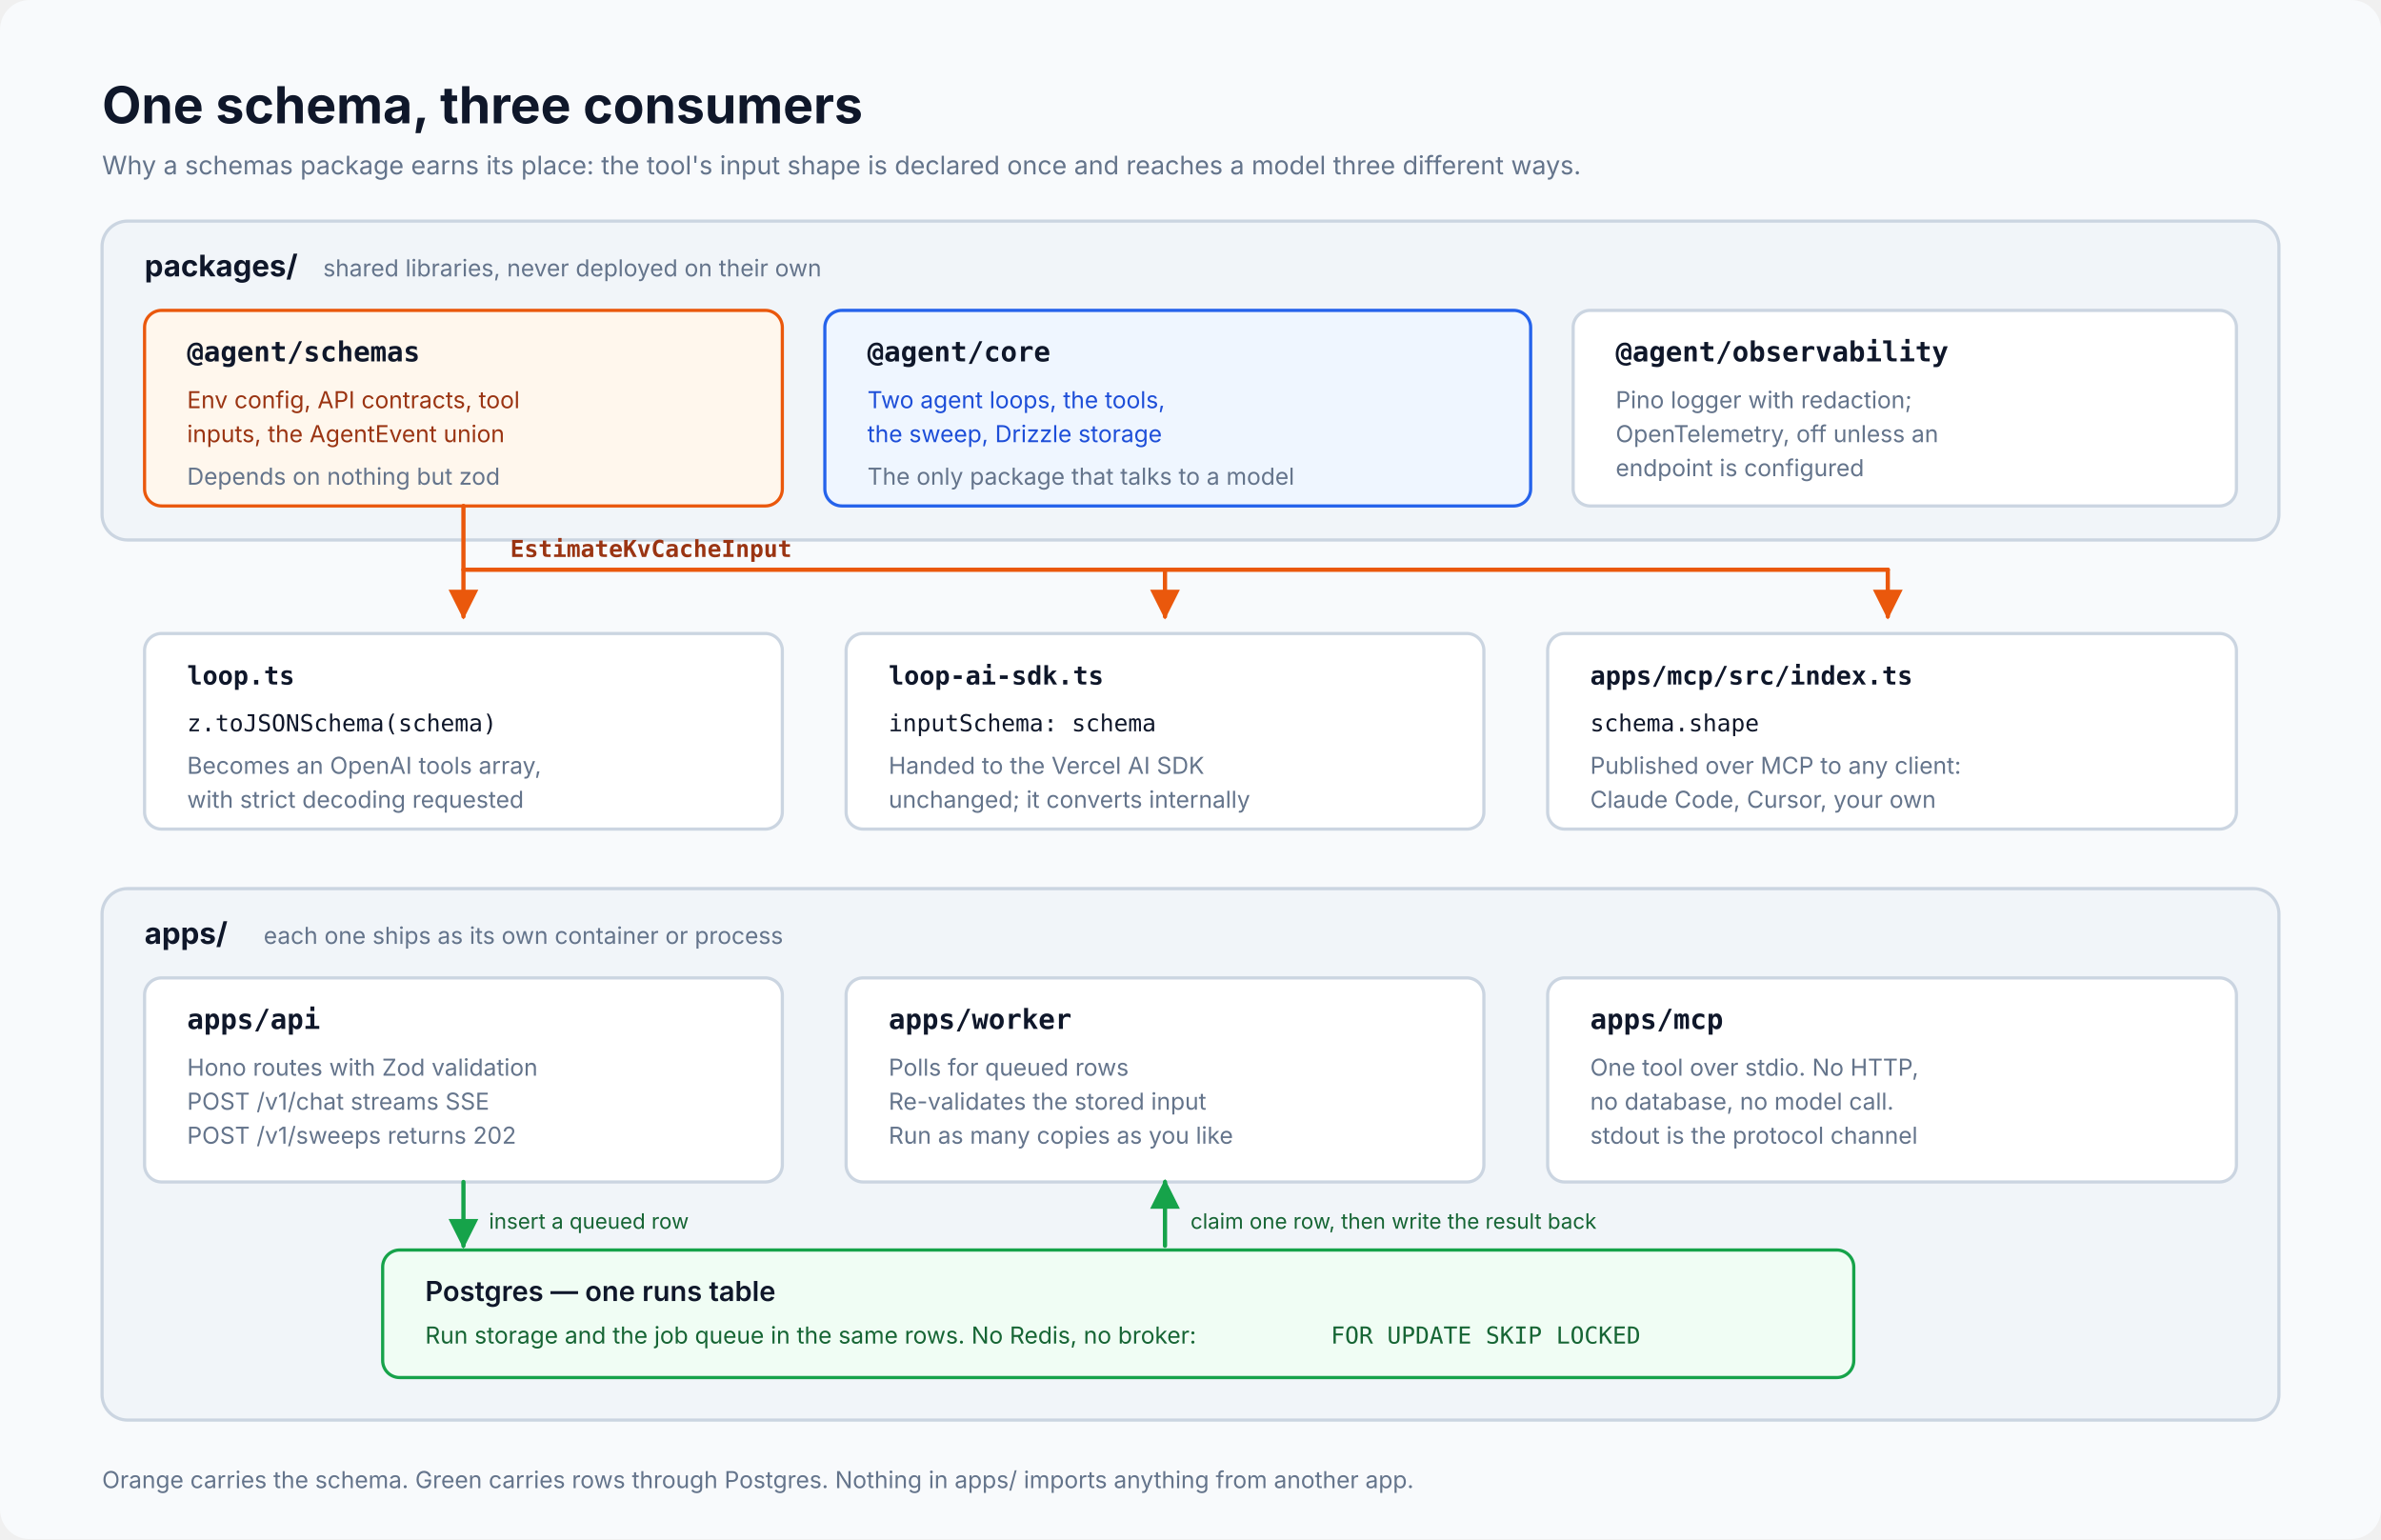
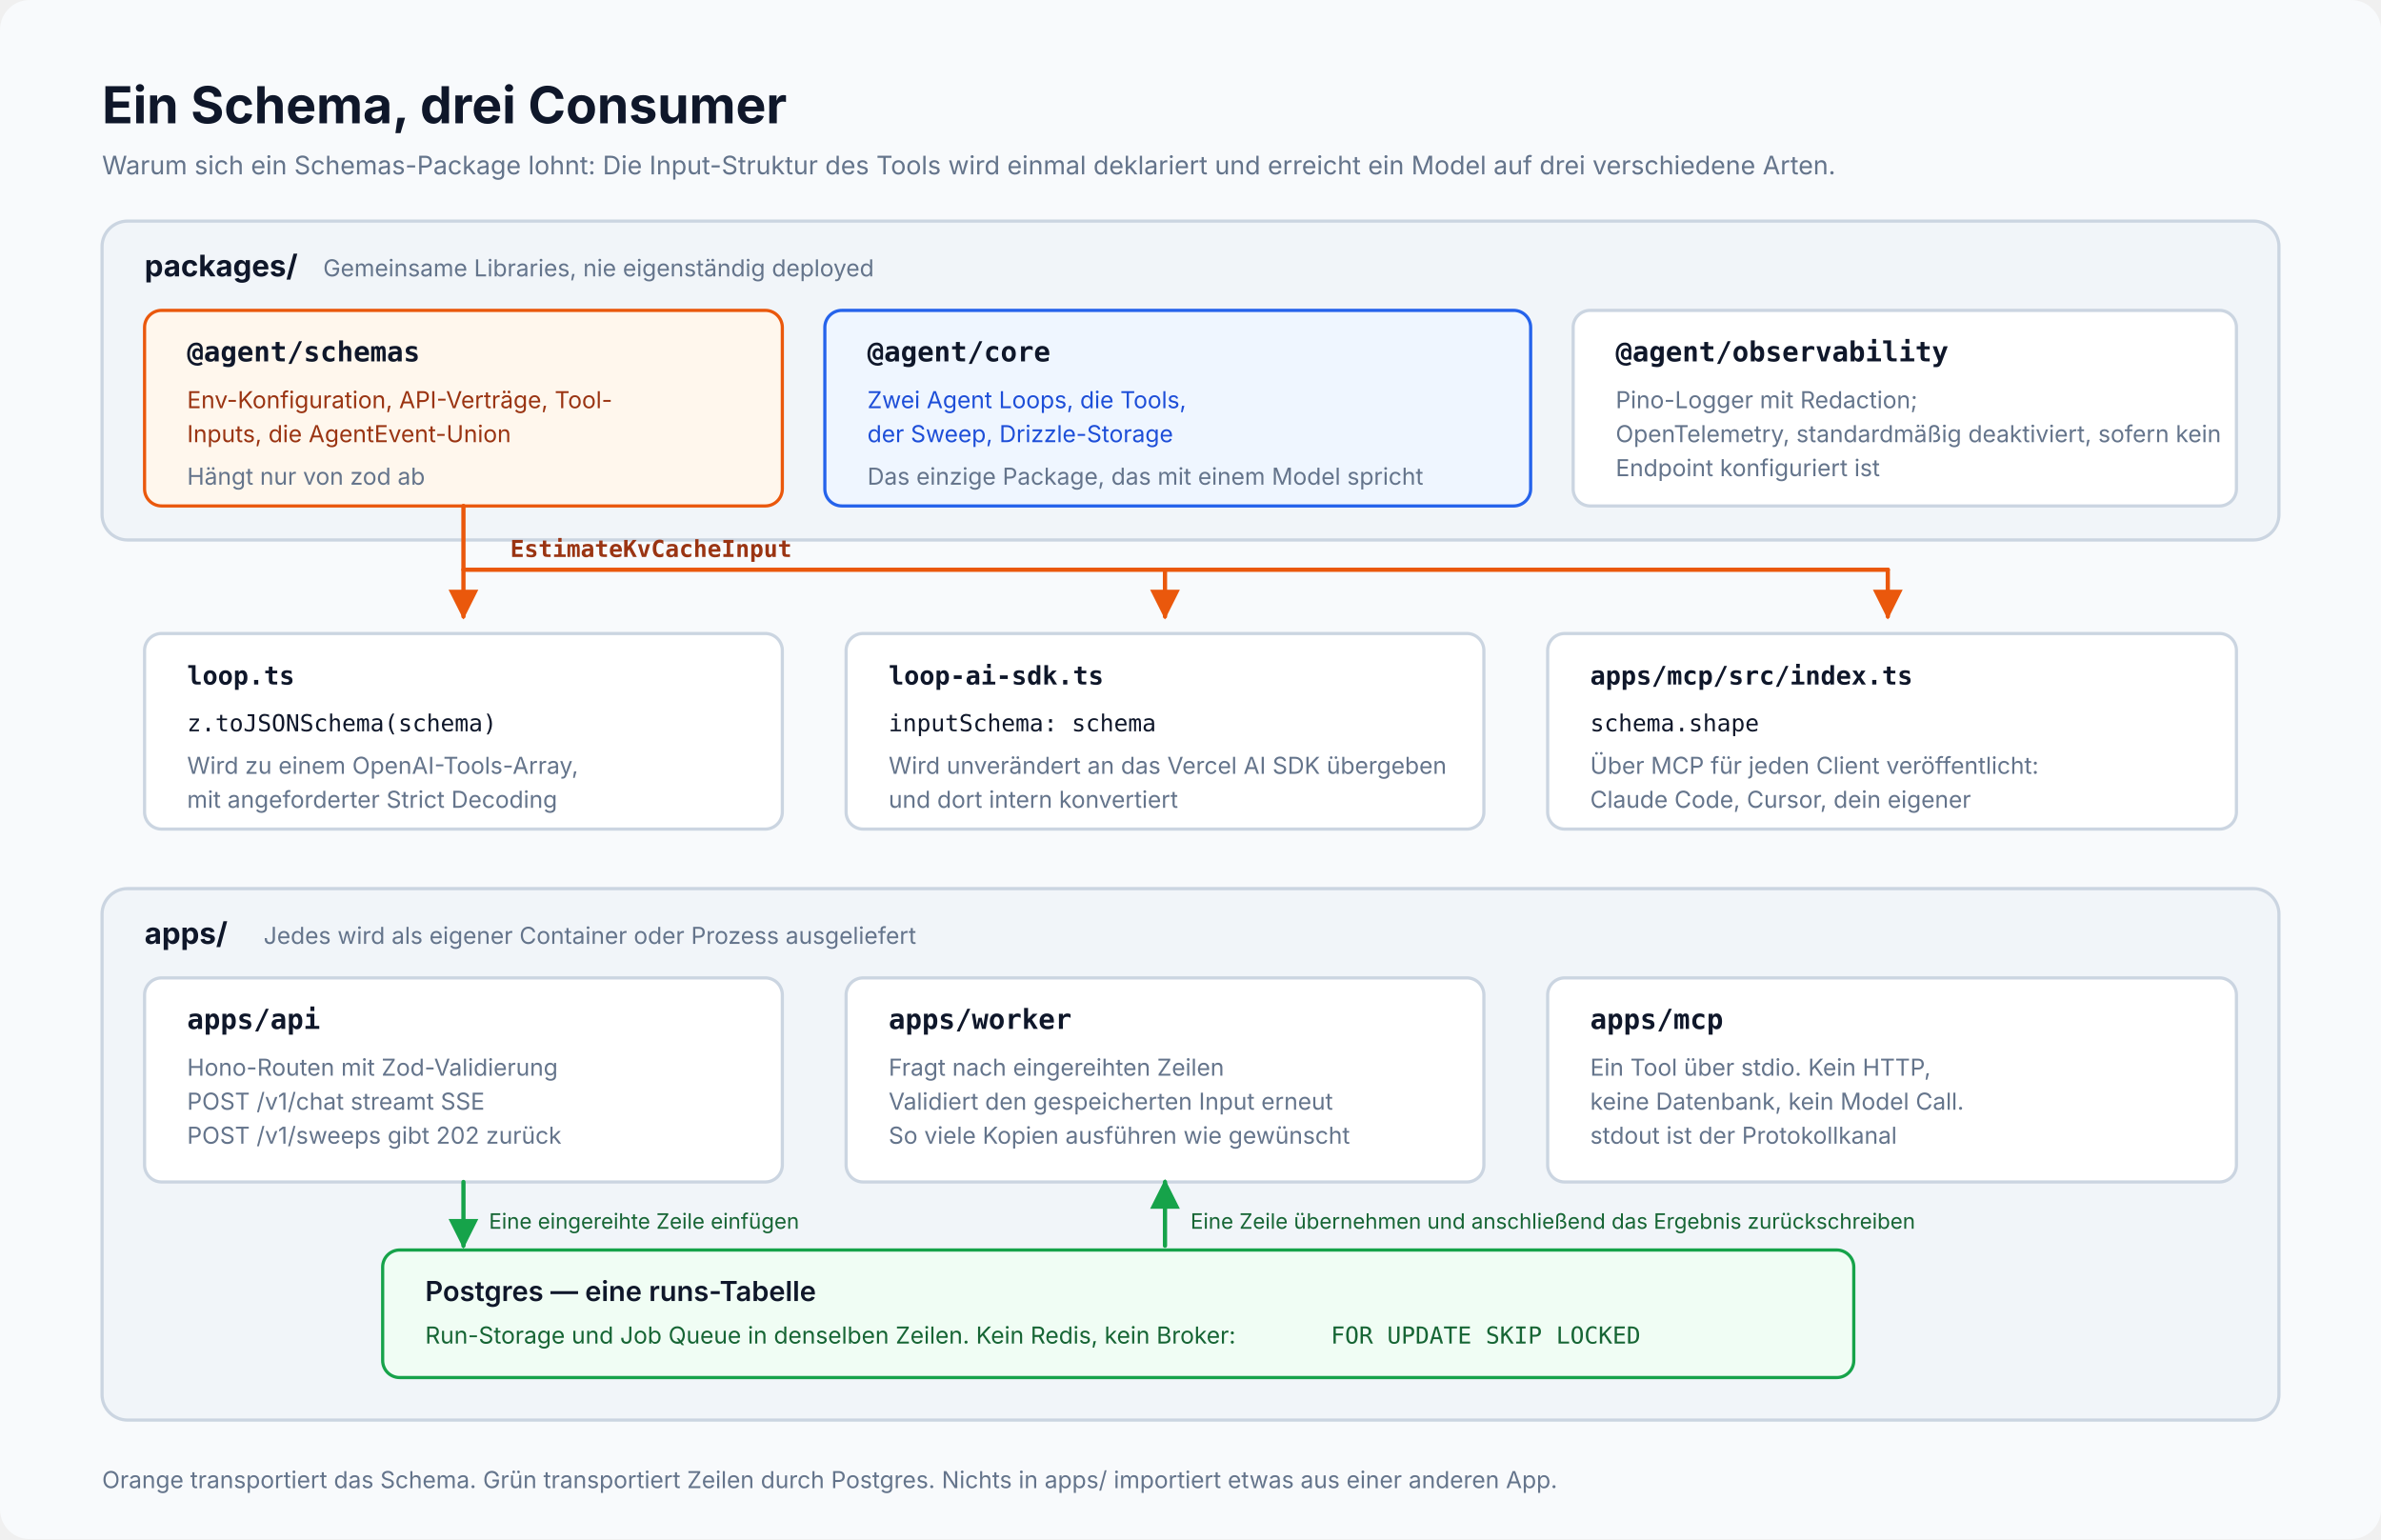
<svg xmlns="http://www.w3.org/2000/svg" viewBox="0 0 1120 724" width="1120" height="724" role="img" preserveAspectRatio="xMidYMid meet" shape-rendering="geometricPrecision" text-rendering="geometricPrecision" font-family="Inter, system-ui, sans-serif" data-visual-system="evidence-plate-v1">
  <style data-visual-system="evidence-plate-v1">
    * { animation: none !important; }
    .anim-box, .bar, .bar-text, .seq-item, .t-box, .flow { opacity: 1 !important; transform: none !important; }
    path, line, polyline { stroke-linecap: round; stroke-linejoin: round; }
  </style>
  <rect x="0" y="0" width="1120" height="724" rx="14" fill="#f8fafc" />
-   <text x="48" y="58" font-size="24" font-weight="700" fill="#0f172a">One schema, three consumers</text>
-   <text x="48" y="82" font-size="12" fill="#64748b">Why a schemas package earns its place: the tool's input shape is declared once and reaches a model three different ways.</text>
+   <text x="48" y="58" font-size="24" font-weight="700" fill="#0f172a">Ein Schema, drei Consumer</text>
+   <text x="48" y="82" font-size="12" fill="#64748b">Warum sich ein Schemas-Package lohnt: Die Input-Struktur des Tools wird einmal deklariert und erreicht ein Model auf drei verschiedene Arten.</text>
  <rect x="48" y="104" width="1024" height="150" rx="12" fill="#f1f5f9" stroke="#cbd5e1" stroke-width="1.5" />
  <text x="68" y="130" font-size="14" font-weight="700" fill="#0f172a">packages/</text>
-   <text x="152" y="130" font-size="11" fill="#64748b">shared libraries, never deployed on their own</text>
+   <text x="152" y="130" font-size="11" fill="#64748b">Gemeinsame Libraries, nie eigenständig deployed</text>
  <rect x="68" y="146" width="300" height="92" rx="8" fill="#fff7ed" stroke="#ea580c" stroke-width="1.5" />
  <text x="88" y="170" font-size="13" font-weight="600" fill="#0f172a" font-family="SFMono-Regular, Consolas, monospace">@agent/schemas</text>
-   <text x="88" y="192" font-size="11" fill="#9a3412">Env config, API contracts, tool</text>
-   <text x="88" y="208" font-size="11" fill="#9a3412">inputs, the AgentEvent union</text>
-   <text x="88" y="228" font-size="11" fill="#64748b">Depends on nothing but zod</text>
+   <text x="88" y="192" font-size="11" fill="#9a3412">Env-Konfiguration, API-Verträge, Tool-</text>
+   <text x="88" y="208" font-size="11" fill="#9a3412">Inputs, die AgentEvent-Union</text>
+   <text x="88" y="228" font-size="11" fill="#64748b">Hängt nur von zod ab</text>
  <rect x="388" y="146" width="332" height="92" rx="8" fill="#eff6ff" stroke="#2563eb" stroke-width="1.5" />
  <text x="408" y="170" font-size="13" font-weight="600" fill="#0f172a" font-family="SFMono-Regular, Consolas, monospace">@agent/core</text>
-   <text x="408" y="192" font-size="11" fill="#1d4ed8">Two agent loops, the tools,</text>
-   <text x="408" y="208" font-size="11" fill="#1d4ed8">the sweep, Drizzle storage</text>
-   <text x="408" y="228" font-size="11" fill="#64748b">The only package that talks to a model</text>
+   <text x="408" y="192" font-size="11" fill="#1d4ed8">Zwei Agent Loops, die Tools,</text>
+   <text x="408" y="208" font-size="11" fill="#1d4ed8">der Sweep, Drizzle-Storage</text>
+   <text x="408" y="228" font-size="11" fill="#64748b">Das einzige Package, das mit einem Model spricht</text>
  <rect x="740" y="146" width="312" height="92" rx="8" fill="#ffffff" stroke="#cbd5e1" stroke-width="1.5" />
  <text x="760" y="170" font-size="13" font-weight="600" fill="#0f172a" font-family="SFMono-Regular, Consolas, monospace">@agent/observability</text>
-   <text x="760" y="192" font-size="11" fill="#64748b">Pino logger with redaction;</text>
-   <text x="760" y="208" font-size="11" fill="#64748b">OpenTelemetry, off unless an</text>
-   <text x="760" y="224" font-size="11" fill="#64748b">endpoint is configured</text>
+   <text x="760" y="192" font-size="11" fill="#64748b">Pino-Logger mit Redaction;</text>
+   <text x="760" y="208" font-size="11" fill="#64748b">OpenTelemetry, standardmäßig deaktiviert, sofern kein</text>
+   <text x="760" y="224" font-size="11" fill="#64748b">Endpoint konfiguriert ist</text>
  <path d="M 218 238 L 218 268 L 888 268" stroke="#ea580c" stroke-width="2" fill="none" />
  <text x="240" y="262" font-size="11" font-weight="600" font-family="SFMono-Regular, Consolas, monospace" fill="#9a3412">EstimateKvCacheInput</text>
  <path d="M 218 268 L 218 290" stroke="#ea580c" stroke-width="2" fill="none" marker-end="url(#w-warn)" />
  <path d="M 548 268 L 548 290" stroke="#ea580c" stroke-width="2" fill="none" marker-end="url(#w-warn)" />
  <path d="M 888 268 L 888 290" stroke="#ea580c" stroke-width="2" fill="none" marker-end="url(#w-warn)" />
  <rect x="68" y="298" width="300" height="92" rx="8" fill="#ffffff" stroke="#cbd5e1" stroke-width="1.5" />
  <text x="88" y="322" font-size="12" font-weight="600" fill="#0f172a" font-family="SFMono-Regular, Consolas, monospace">loop.ts</text>
  <text x="88" y="344" font-size="11" font-family="SFMono-Regular, Consolas, monospace" fill="#0f172a">z.toJSONSchema(schema)</text>
-   <text x="88" y="364" font-size="11" fill="#64748b">Becomes an OpenAI tools array,</text>
-   <text x="88" y="380" font-size="11" fill="#64748b">with strict decoding requested</text>
+   <text x="88" y="364" font-size="11" fill="#64748b">Wird zu einem OpenAI-Tools-Array,</text>
+   <text x="88" y="380" font-size="11" fill="#64748b">mit angeforderter Strict Decoding</text>
  <rect x="398" y="298" width="300" height="92" rx="8" fill="#ffffff" stroke="#cbd5e1" stroke-width="1.5" />
  <text x="418" y="322" font-size="12" font-weight="600" fill="#0f172a" font-family="SFMono-Regular, Consolas, monospace">loop-ai-sdk.ts</text>
  <text x="418" y="344" font-size="11" font-family="SFMono-Regular, Consolas, monospace" fill="#0f172a">inputSchema: schema</text>
-   <text x="418" y="364" font-size="11" fill="#64748b">Handed to the Vercel AI SDK</text>
-   <text x="418" y="380" font-size="11" fill="#64748b">unchanged; it converts internally</text>
+   <text x="418" y="364" font-size="11" fill="#64748b">Wird unverändert an das Vercel AI SDK übergeben</text>
+   <text x="418" y="380" font-size="11" fill="#64748b">und dort intern konvertiert</text>
  <rect x="728" y="298" width="324" height="92" rx="8" fill="#ffffff" stroke="#cbd5e1" stroke-width="1.5" />
  <text x="748" y="322" font-size="12" font-weight="600" fill="#0f172a" font-family="SFMono-Regular, Consolas, monospace">apps/mcp/src/index.ts</text>
  <text x="748" y="344" font-size="11" font-family="SFMono-Regular, Consolas, monospace" fill="#0f172a">schema.shape</text>
-   <text x="748" y="364" font-size="11" fill="#64748b">Published over MCP to any client:</text>
-   <text x="748" y="380" font-size="11" fill="#64748b">Claude Code, Cursor, your own</text>
+   <text x="748" y="364" font-size="11" fill="#64748b">Über MCP für jeden Client veröffentlicht:</text>
+   <text x="748" y="380" font-size="11" fill="#64748b">Claude Code, Cursor, dein eigener</text>
  <rect x="48" y="418" width="1024" height="250" rx="12" fill="#f1f5f9" stroke="#cbd5e1" stroke-width="1.5" />
  <text x="68" y="444" font-size="14" font-weight="700" fill="#0f172a">apps/</text>
-   <text x="124" y="444" font-size="11" fill="#64748b">each one ships as its own container or process</text>
+   <text x="124" y="444" font-size="11" fill="#64748b">Jedes wird als eigener Container oder Prozess ausgeliefert</text>
  <rect x="68" y="460" width="300" height="96" rx="8" fill="#ffffff" stroke="#cbd5e1" stroke-width="1.5" />
  <text x="88" y="484" font-size="13" font-weight="600" fill="#0f172a" font-family="SFMono-Regular, Consolas, monospace">apps/api</text>
-   <text x="88" y="506" font-size="11" fill="#64748b">Hono routes with Zod validation</text>
-   <text x="88" y="522" font-size="11" fill="#64748b">POST /v1/chat streams SSE</text>
-   <text x="88" y="538" font-size="11" fill="#64748b">POST /v1/sweeps returns 202</text>
+   <text x="88" y="506" font-size="11" fill="#64748b">Hono-Routen mit Zod-Validierung</text>
+   <text x="88" y="522" font-size="11" fill="#64748b">POST /v1/chat streamt SSE</text>
+   <text x="88" y="538" font-size="11" fill="#64748b">POST /v1/sweeps gibt 202 zurück</text>
  <rect x="398" y="460" width="300" height="96" rx="8" fill="#ffffff" stroke="#cbd5e1" stroke-width="1.5" />
  <text x="418" y="484" font-size="13" font-weight="600" fill="#0f172a" font-family="SFMono-Regular, Consolas, monospace">apps/worker</text>
-   <text x="418" y="506" font-size="11" fill="#64748b">Polls for queued rows</text>
-   <text x="418" y="522" font-size="11" fill="#64748b">Re-validates the stored input</text>
-   <text x="418" y="538" font-size="11" fill="#64748b">Run as many copies as you like</text>
+   <text x="418" y="506" font-size="11" fill="#64748b">Fragt nach eingereihten Zeilen</text>
+   <text x="418" y="522" font-size="11" fill="#64748b">Validiert den gespeicherten Input erneut</text>
+   <text x="418" y="538" font-size="11" fill="#64748b">So viele Kopien ausführen wie gewünscht</text>
  <rect x="728" y="460" width="324" height="96" rx="8" fill="#ffffff" stroke="#cbd5e1" stroke-width="1.5" />
  <text x="748" y="484" font-size="13" font-weight="600" fill="#0f172a" font-family="SFMono-Regular, Consolas, monospace">apps/mcp</text>
-   <text x="748" y="506" font-size="11" fill="#64748b">One tool over stdio. No HTTP,</text>
-   <text x="748" y="522" font-size="11" fill="#64748b">no database, no model call.</text>
-   <text x="748" y="538" font-size="11" fill="#64748b">stdout is the protocol channel</text>
+   <text x="748" y="506" font-size="11" fill="#64748b">Ein Tool über stdio. Kein HTTP,</text>
+   <text x="748" y="522" font-size="11" fill="#64748b">keine Datenbank, kein Model Call.</text>
+   <text x="748" y="538" font-size="11" fill="#64748b">stdout ist der Protokollkanal</text>
  <path d="M 218 556 L 218 586" stroke="#16a34a" stroke-width="2" fill="none" marker-end="url(#w-ok)" />
-   <text x="230" y="578" font-size="10" fill="#166534">insert a queued row</text>
+   <text x="230" y="578" font-size="10" fill="#166534">Eine eingereihte Zeile einfügen</text>
  <path d="M 548 586 L 548 556" stroke="#16a34a" stroke-width="2" fill="none" marker-end="url(#w-ok)" />
-   <text x="560" y="578" font-size="10" fill="#166534">claim one row, then write the result back</text>
+   <text x="560" y="578" font-size="10" fill="#166534">Eine Zeile übernehmen und anschließend das Ergebnis zurückschreiben</text>
  <rect x="180" y="588" width="692" height="60" rx="8" fill="#f0fdf4" stroke="#16a34a" stroke-width="1.5" />
-   <text x="200" y="612" font-size="13" font-weight="600" fill="#0f172a">Postgres — one runs table</text>
-   <text x="200" y="632" font-size="11" fill="#166534">Run storage and the job queue in the same rows. No Redis, no broker:</text>
+   <text x="200" y="612" font-size="13" font-weight="600" fill="#0f172a">Postgres — eine runs-Tabelle</text>
+   <text x="200" y="632" font-size="11" fill="#166534">Run-Storage und Job Queue in denselben Zeilen. Kein Redis, kein Broker:</text>
  <text x="626" y="632" font-size="11" font-family="SFMono-Regular, Consolas, monospace" fill="#166534">FOR UPDATE SKIP LOCKED</text>
-   <text x="48" y="700" font-size="11" fill="#64748b">Orange carries the schema. Green carries rows through Postgres. Nothing in apps/ imports anything from another app.</text>
+   <text x="48" y="700" font-size="11" fill="#64748b">Orange transportiert das Schema. Grün transportiert Zeilen durch Postgres. Nichts in apps/ importiert etwas aus einer anderen App.</text>
  <defs>
    <marker id="w-warn" viewBox="0 0 10 10" refX="9" refY="5" markerWidth="7" markerHeight="7" orient="auto-start-reverse">
      <path d="M 0 0 L 10 5 L 0 10 z" fill="#ea580c" />
    </marker>
    <marker id="w-ok" viewBox="0 0 10 10" refX="9" refY="5" markerWidth="7" markerHeight="7" orient="auto-start-reverse">
      <path d="M 0 0 L 10 5 L 0 10 z" fill="#16a34a" />
    </marker>
  </defs>
</svg>
